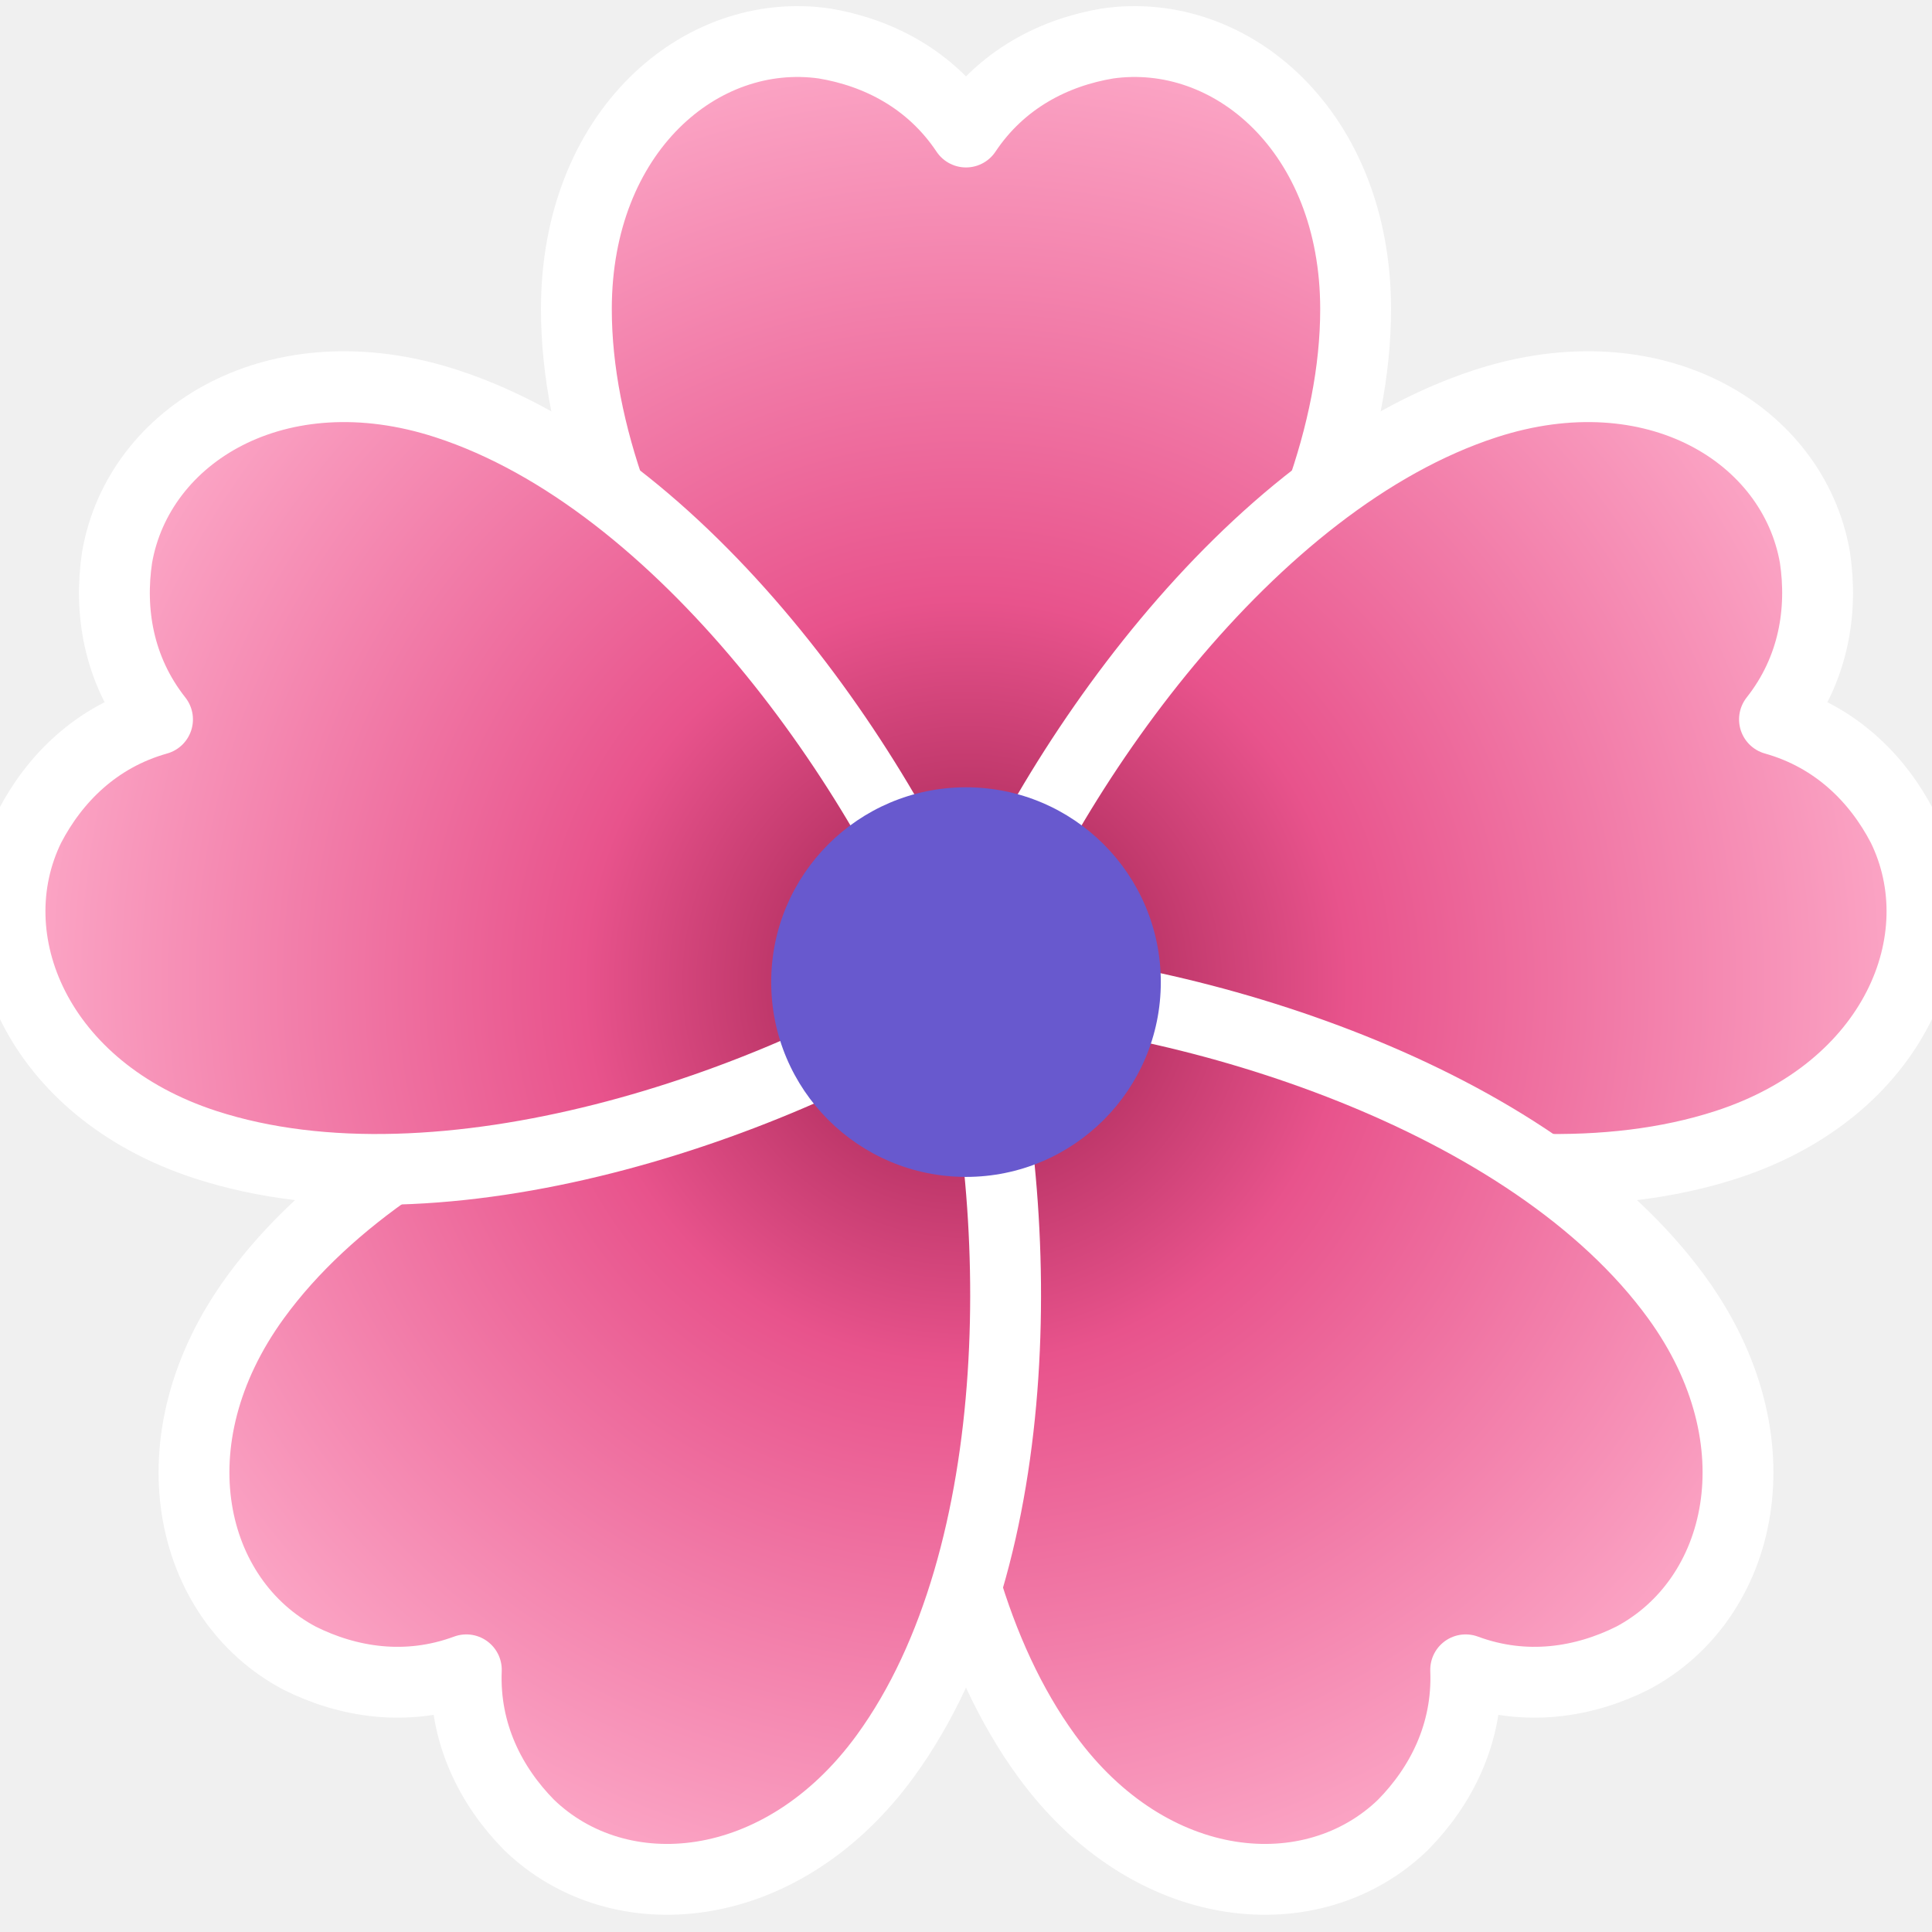
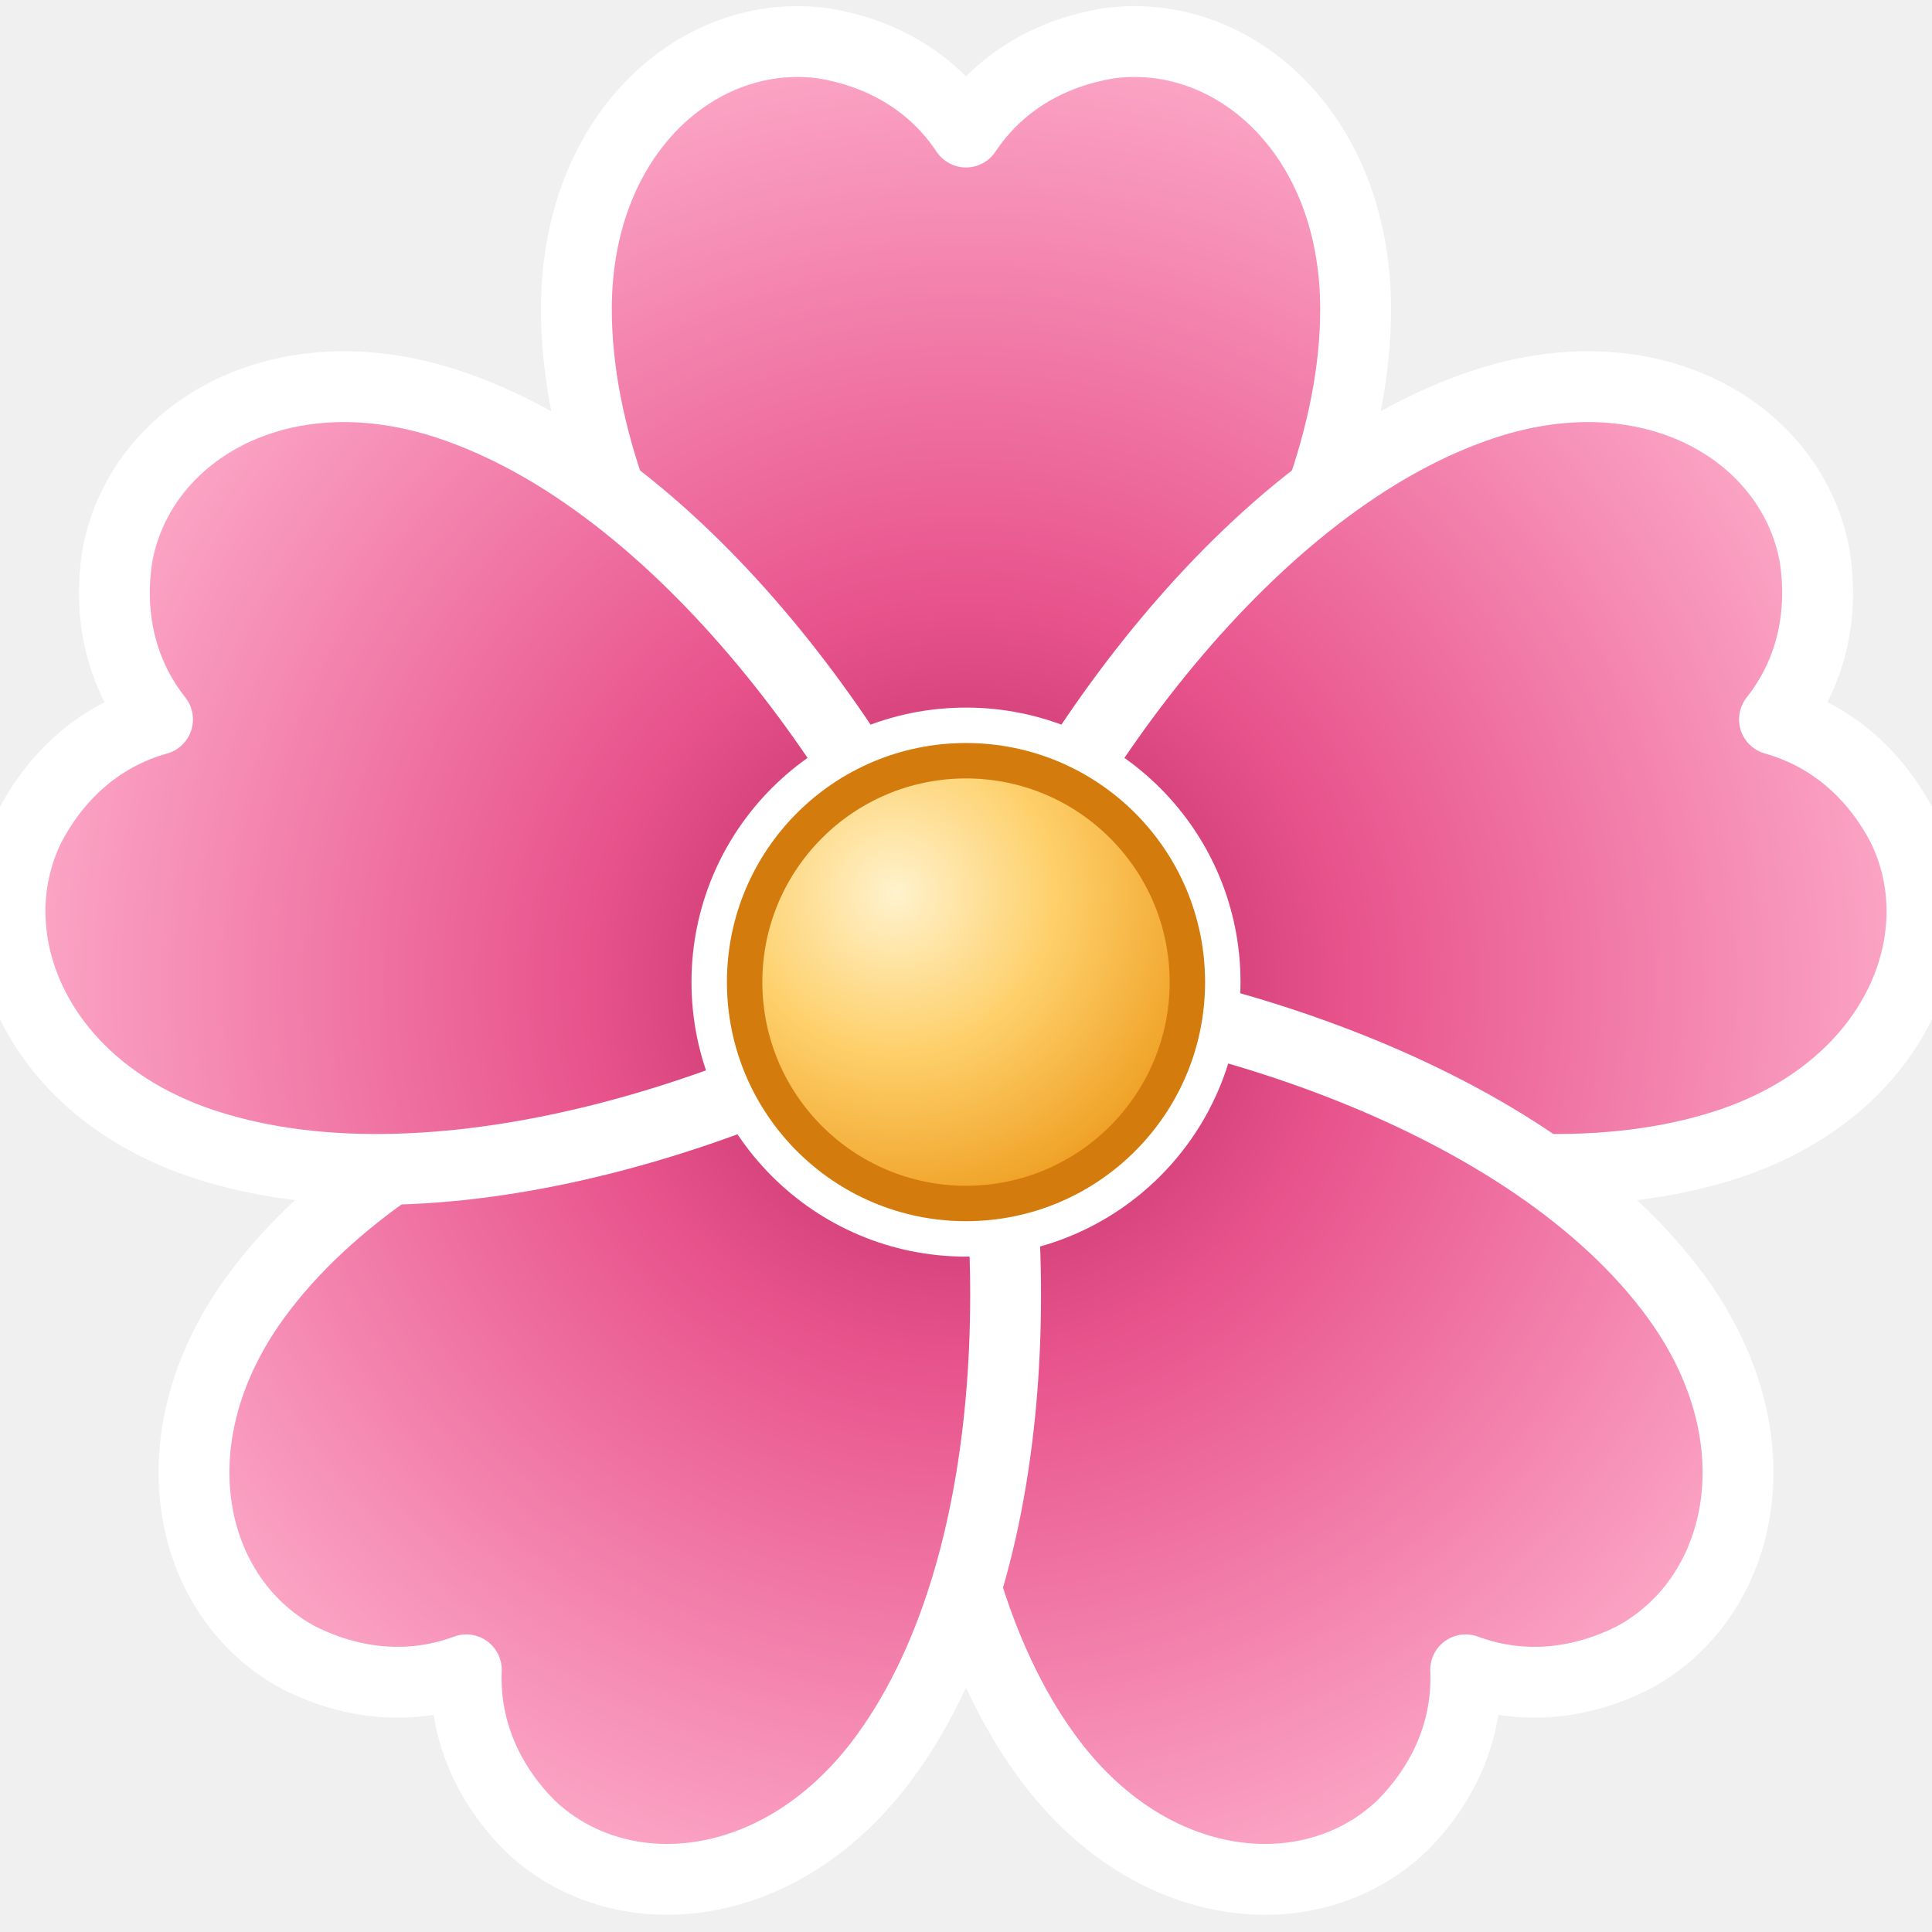
<svg xmlns="http://www.w3.org/2000/svg" viewBox="0 0 120 120">
  <defs>
    <radialGradient id="petal" gradientUnits="userSpaceOnUse" cx="0" cy="0" r="54">
-       <stop offset="0" stop-color="#951B48" />
+       <stop offset="0" stop-color="#B12259" />
      <stop offset="0.4" stop-color="#E8538C" />
      <stop offset="1" stop-color="#FCA8C7" />
    </radialGradient>
+     <radialGradient id="coin" gradientUnits="userSpaceOnUse" cx="-4" cy="-5" r="18">
+       <stop offset="0" stop-color="#FFF2CD" />
+       <stop offset="0.5" stop-color="#FED06B" />
+       <stop offset="1" stop-color="#F0A126" />
+     </radialGradient>
+     <path id="p" d="M0 0C-10-8-22-24-22-38C-22-48-15-54-8-53C-5-52.5-2-51 0-48C2-51 5-52.5 8-53C15-54 22-48 22-38C22-24 10-8 0 0Z" />
  </defs>
  <style>
    .edge { stroke: #FFFFFF; }
-     .heart { fill: #6859CE; }
    @media (prefers-color-scheme: dark) {
      .edge { stroke: #181015; }
-       .heart { fill: #9A8FF4; }
    }
  </style>
  <g transform="translate(60 61) scale(1.1)">
    <g class="edge" fill="url(#petal)" stroke-width="4" stroke-linejoin="round">
-       <path d="M0 0C-10-8-22-24-22-38C-22-48-15-54-8-53C-5-52.5-2-51 0-48C2-51 5-52.5 8-53C15-54 22-48 22-38C22-24 10-8 0 0Z" />
-       <path transform="rotate(72)" d="M0 0C-10-8-22-24-22-38C-22-48-15-54-8-53C-5-52.5-2-51 0-48C2-51 5-52.5 8-53C15-54 22-48 22-38C22-24 10-8 0 0Z" />
-       <path transform="rotate(144)" d="M0 0C-10-8-22-24-22-38C-22-48-15-54-8-53C-5-52.5-2-51 0-48C2-51 5-52.5 8-53C15-54 22-48 22-38C22-24 10-8 0 0Z" />
-       <path transform="rotate(216)" d="M0 0C-10-8-22-24-22-38C-22-48-15-54-8-53C-5-52.5-2-51 0-48C2-51 5-52.5 8-53C15-54 22-48 22-38C22-24 10-8 0 0Z" />
-       <path transform="rotate(288)" d="M0 0C-10-8-22-24-22-38C-22-48-15-54-8-53C-5-52.5-2-51 0-48C2-51 5-52.5 8-53C15-54 22-48 22-38C22-24 10-8 0 0Z" />
+       <use href="#p" />
+       <use href="#p" transform="rotate(72)" />
+       <use href="#p" transform="rotate(144)" />
+       <use href="#p" transform="rotate(216)" />
+       <use href="#p" transform="rotate(288)" />
    </g>
-     <circle class="heart" r="11" />
+     <circle class="edge" r="14" fill="url(#coin)" stroke-width="3" />
+     <circle r="12.5" fill="none" stroke="#D47B0E" stroke-width="2" />
  </g>
</svg>
